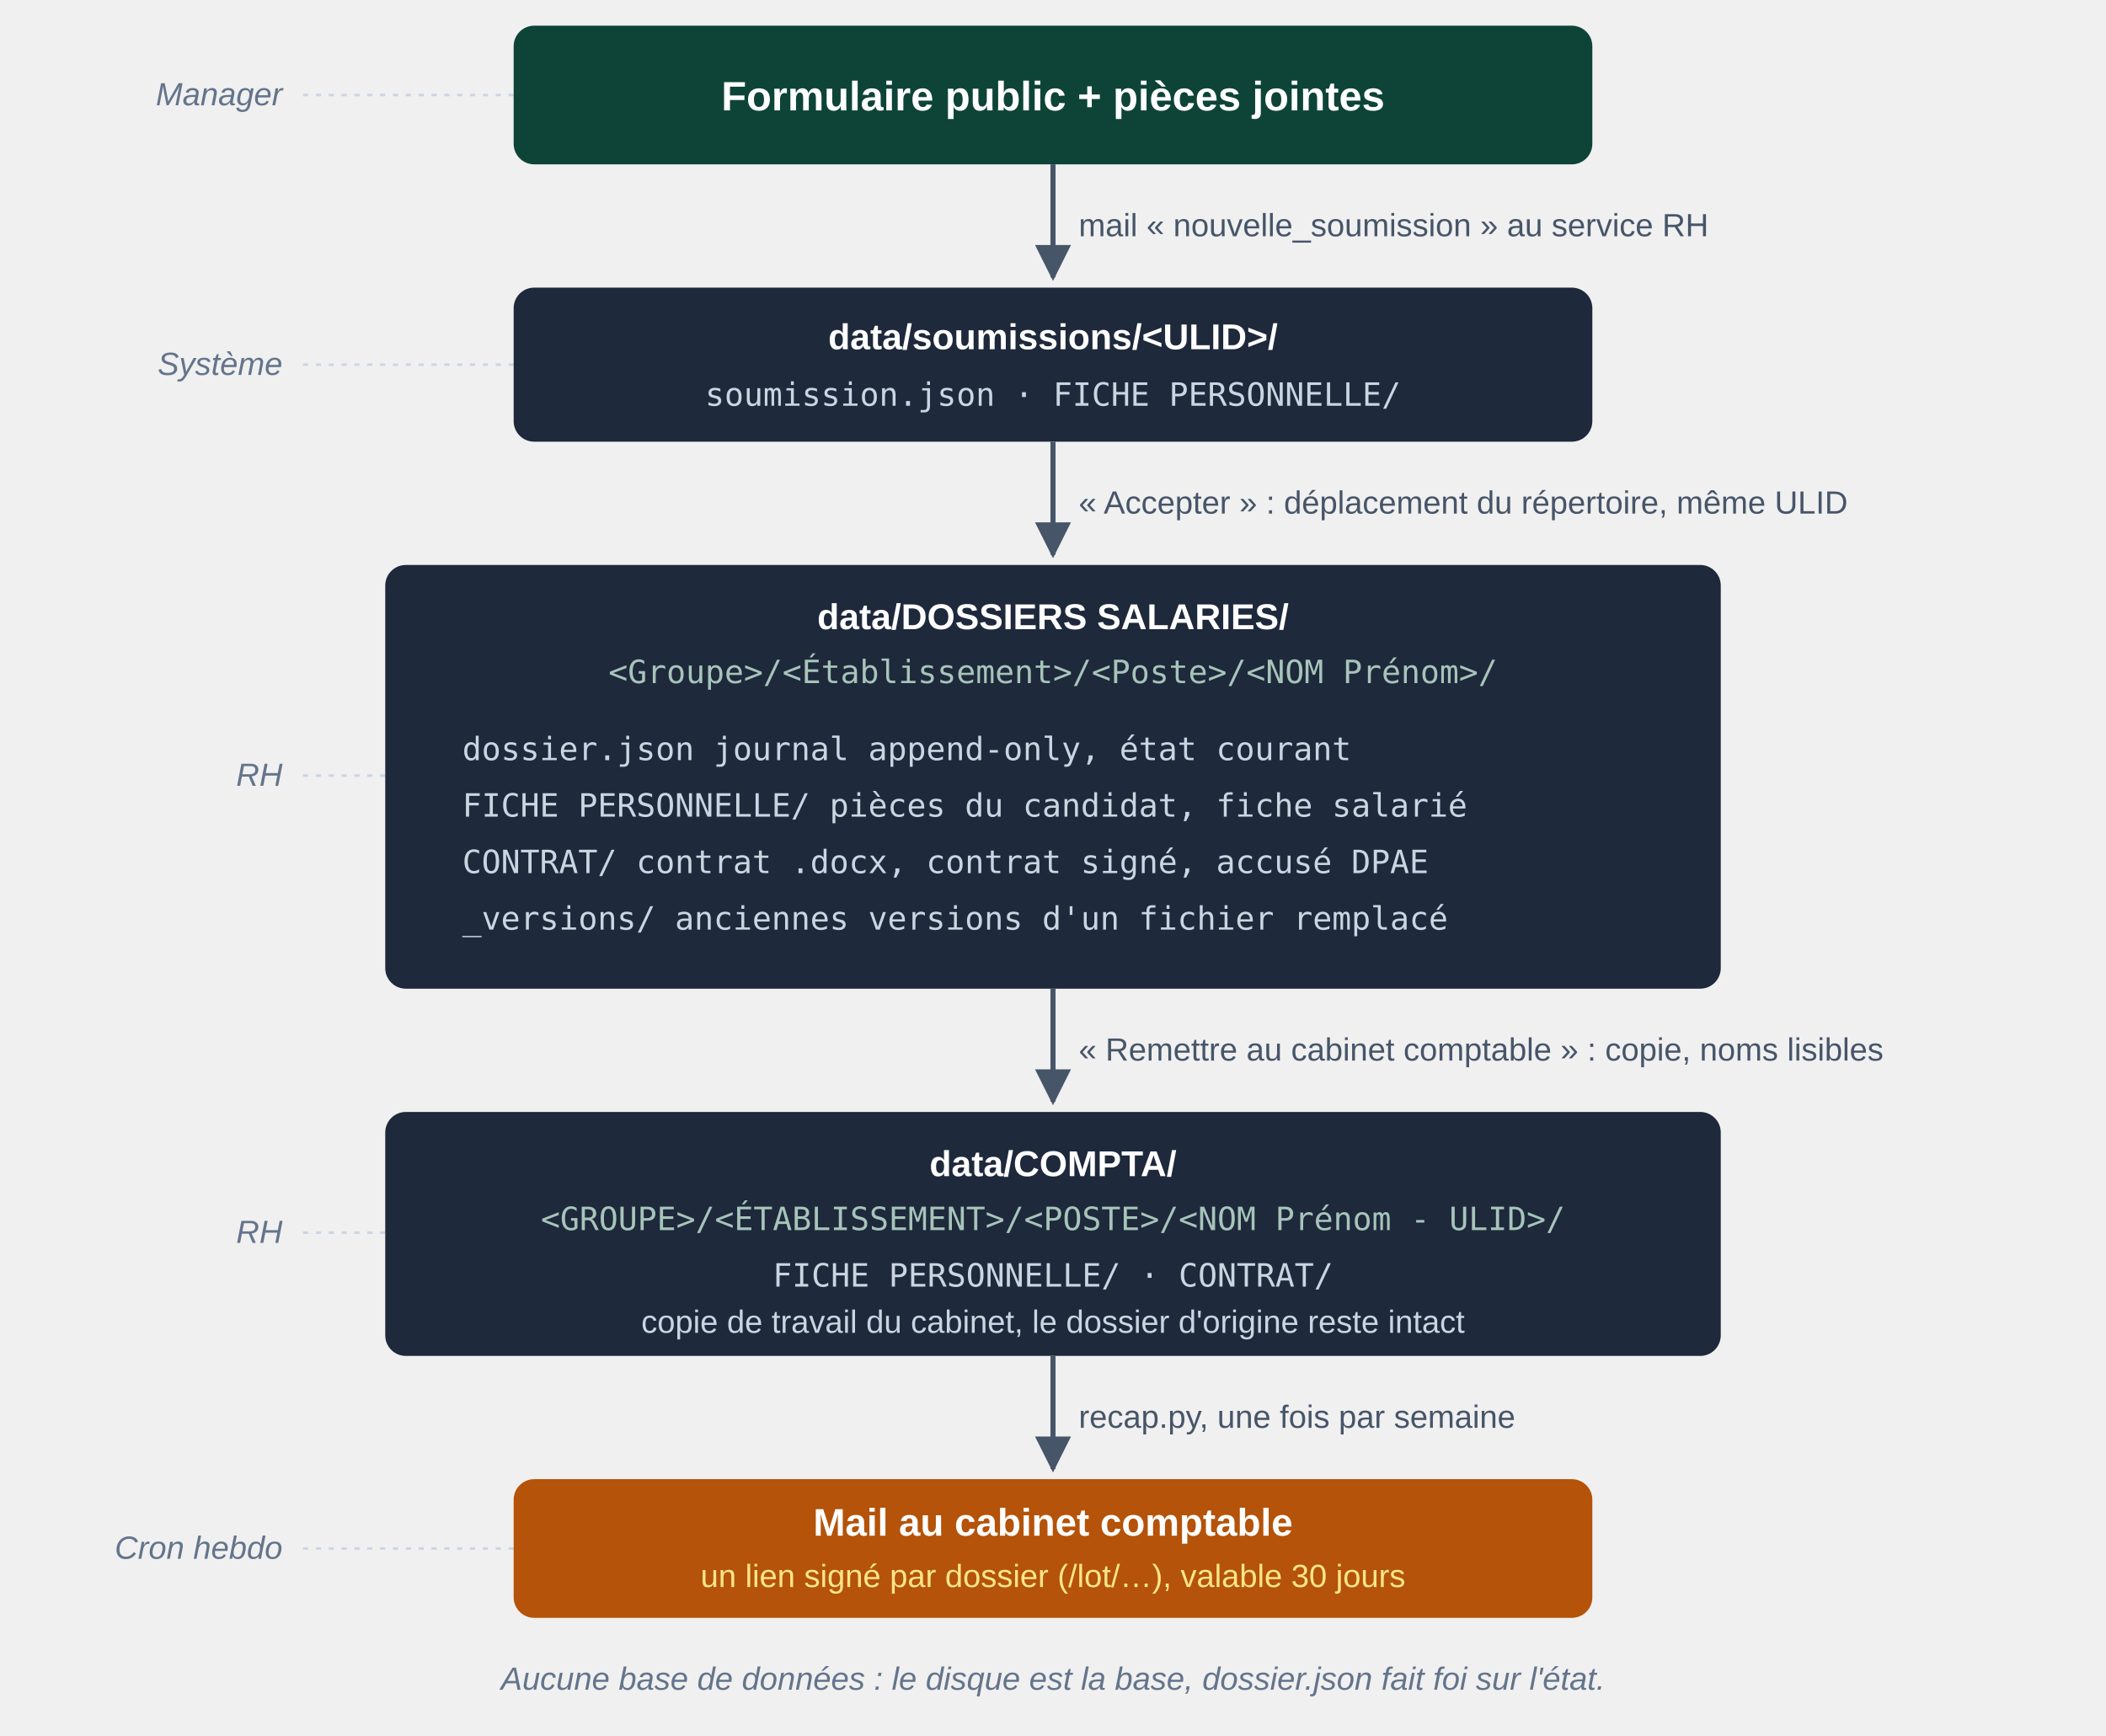
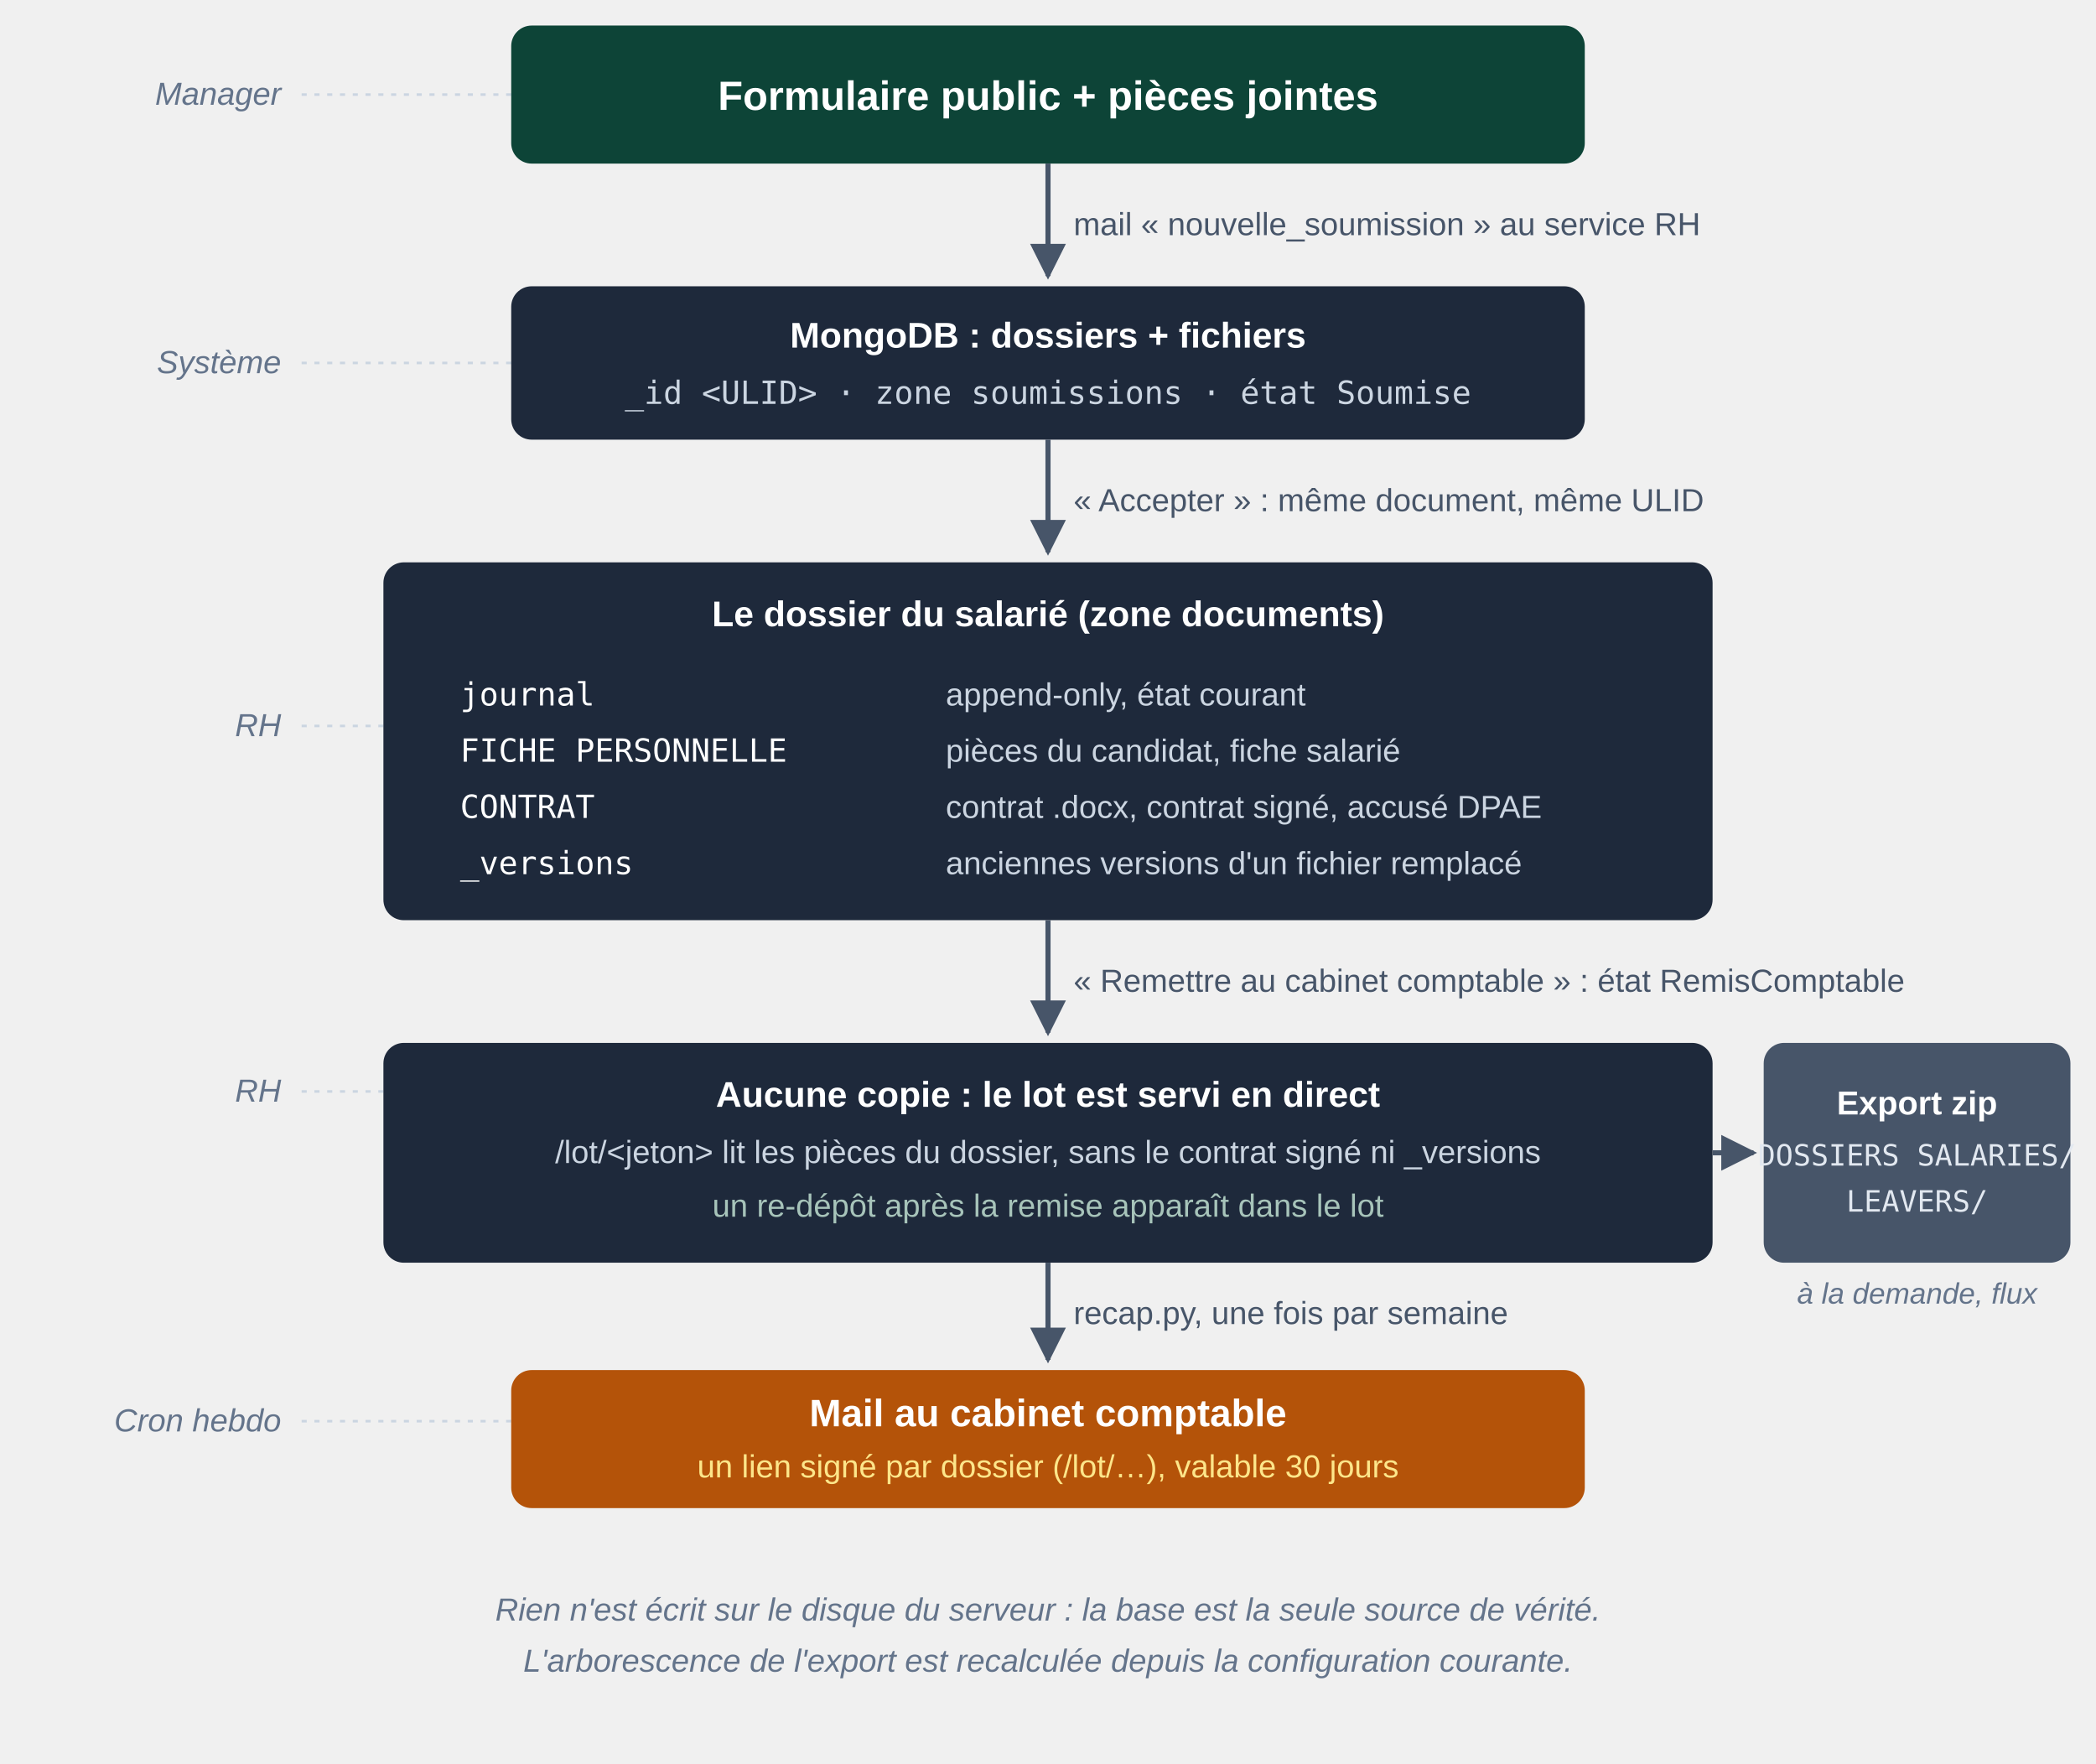
- <svg xmlns="http://www.w3.org/2000/svg" viewBox="0 0 820 676" font-family="Segoe UI, Arial, sans-serif">
+ <svg xmlns="http://www.w3.org/2000/svg" viewBox="0 0 820 690" font-family="Segoe UI, Arial, sans-serif">
  <defs>
    <marker id="a" viewBox="0 0 10 10" refX="9" refY="5" markerWidth="7" markerHeight="7" orient="auto-start-reverse">
      <path d="M0,0 L10,5 L0,10 z" fill="#475569" />
    </marker>
  </defs>
  <g font-size="12.5" fill="#64748b" font-style="italic" text-anchor="end">
    <text x="110" y="41">Manager</text>
    <text x="110" y="146">Système</text>
-     <text x="110" y="306">RH</text>
-     <text x="110" y="484">RH</text>
-     <text x="110" y="607">Cron hebdo</text>
+     <text x="110" y="288">RH</text>
+     <text x="110" y="431">RH</text>
+     <text x="110" y="560">Cron hebdo</text>
  </g>
  <g stroke="#cbd5e1" stroke-width="1" stroke-dasharray="2,3">
    <line x1="118" y1="37" x2="200" y2="37" />
    <line x1="118" y1="142" x2="200" y2="142" />
-     <line x1="118" y1="302" x2="150" y2="302" />
-     <line x1="118" y1="480" x2="150" y2="480" />
-     <line x1="118" y1="603" x2="200" y2="603" />
+     <line x1="118" y1="284" x2="150" y2="284" />
+     <line x1="118" y1="427" x2="150" y2="427" />
+     <line x1="118" y1="556" x2="200" y2="556" />
  </g>
  <rect x="200" y="10" width="420" height="54" rx="8" fill="#0d4437" />
  <text x="410" y="43" text-anchor="middle" fill="#fff" font-size="16" font-weight="600">Formulaire public + pièces jointes</text>
  <line x1="410" y1="64" x2="410" y2="108" stroke="#475569" stroke-width="2" marker-end="url(#a)" />
  <text x="420" y="92" font-size="12.5" fill="#475569">mail « nouvelle_soumission » au service RH</text>
  <rect x="200" y="112" width="420" height="60" rx="8" fill="#1e293b" />
-   <text x="410" y="136" text-anchor="middle" fill="#fff" font-size="14" font-weight="600">data/soumissions/&lt;ULID&gt;/</text>
-   <text x="410" y="158" text-anchor="middle" fill="#cbd5e1" font-size="12.5" font-family="Consolas, monospace">soumission.json · FICHE PERSONNELLE/</text>
+   <text x="410" y="136" text-anchor="middle" fill="#fff" font-size="14" font-weight="600">MongoDB : dossiers + fichiers</text>
+   <text x="410" y="158" text-anchor="middle" fill="#cbd5e1" font-size="12.5" font-family="Consolas, monospace">_id &lt;ULID&gt; · zone soumissions · état Soumise</text>
  <line x1="410" y1="172" x2="410" y2="216" stroke="#475569" stroke-width="2" marker-end="url(#a)" />
-   <text x="420" y="200" font-size="12.5" fill="#475569">« Accepter » : déplacement du répertoire, même ULID</text>
-   <rect x="150" y="220" width="520" height="165" rx="8" fill="#1e293b" />
-   <text x="410" y="245" text-anchor="middle" fill="#fff" font-size="14" font-weight="600">data/DOSSIERS SALARIES/</text>
-   <text x="410" y="266" text-anchor="middle" fill="#a7c4ba" font-size="12.5" font-family="Consolas, monospace">&lt;Groupe&gt;/&lt;Établissement&gt;/&lt;Poste&gt;/&lt;NOM Prénom&gt;/</text>
-   <g font-size="12.5" fill="#cbd5e1" font-family="Consolas, monospace">
-     <text x="180" y="296">dossier.json         journal append-only, état courant</text>
-     <text x="180" y="318">FICHE PERSONNELLE/   pièces du candidat, fiche salarié</text>
-     <text x="180" y="340">CONTRAT/             contrat .docx, contrat signé, accusé DPAE</text>
-     <text x="180" y="362">_versions/           anciennes versions d'un fichier remplacé</text>
+   <text x="420" y="200" font-size="12.5" fill="#475569">« Accepter » : même document, même ULID</text>
+   <rect x="150" y="220" width="520" height="140" rx="8" fill="#1e293b" />
+   <text x="410" y="245" text-anchor="middle" fill="#fff" font-size="14" font-weight="600">Le dossier du salarié (zone documents)</text>
+   <g font-size="12.5" fill="#fff" font-family="Consolas, monospace">
+     <text x="180" y="276">journal</text>
+     <text x="180" y="298">FICHE PERSONNELLE</text>
+     <text x="180" y="320">CONTRAT</text>
+     <text x="180" y="342">_versions</text>
  </g>
-   <line x1="410" y1="385" x2="410" y2="429" stroke="#475569" stroke-width="2" marker-end="url(#a)" />
-   <text x="420" y="413" font-size="12.5" fill="#475569">« Remettre au cabinet comptable » : copie, noms lisibles</text>
-   <rect x="150" y="433" width="520" height="95" rx="8" fill="#1e293b" />
-   <text x="410" y="458" text-anchor="middle" fill="#fff" font-size="14" font-weight="600">data/COMPTA/</text>
-   <text x="410" y="479" text-anchor="middle" fill="#a7c4ba" font-size="12.5" font-family="Consolas, monospace">&lt;GROUPE&gt;/&lt;ÉTABLISSEMENT&gt;/&lt;POSTE&gt;/&lt;NOM Prénom - ULID&gt;/</text>
-   <text x="410" y="501" text-anchor="middle" fill="#cbd5e1" font-size="12.5" font-family="Consolas, monospace">FICHE PERSONNELLE/ · CONTRAT/</text>
-   <text x="410" y="519" text-anchor="middle" fill="#cbd5e1" font-size="12.5">copie de travail du cabinet, le dossier d'origine reste intact</text>
-   <line x1="410" y1="528" x2="410" y2="572" stroke="#475569" stroke-width="2" marker-end="url(#a)" />
-   <text x="420" y="556" font-size="12.5" fill="#475569">recap.py, une fois par semaine</text>
-   <rect x="200" y="576" width="420" height="54" rx="8" fill="#b45309" />
-   <text x="410" y="598" text-anchor="middle" fill="#fff" font-size="15" font-weight="600">Mail au cabinet comptable</text>
-   <text x="410" y="618" text-anchor="middle" fill="#fde68a" font-size="12.5">un lien signé par dossier (/lot/…), valable 30 jours</text>
-   <text x="410" y="658" font-size="12.5" fill="#64748b" text-anchor="middle" font-style="italic">Aucune base de données : le disque est la base, dossier.json fait foi sur l'état.</text>
+   <g font-size="12.5" fill="#cbd5e1">
+     <text x="370" y="276">append-only, état courant</text>
+     <text x="370" y="298">pièces du candidat, fiche salarié</text>
+     <text x="370" y="320">contrat .docx, contrat signé, accusé DPAE</text>
+     <text x="370" y="342">anciennes versions d'un fichier remplacé</text>
+   </g>
+   <line x1="410" y1="360" x2="410" y2="404" stroke="#475569" stroke-width="2" marker-end="url(#a)" />
+   <text x="420" y="388" font-size="12.5" fill="#475569">« Remettre au cabinet comptable » : état RemisComptable</text>
+   <rect x="150" y="408" width="520" height="86" rx="8" fill="#1e293b" />
+   <text x="410" y="433" text-anchor="middle" fill="#fff" font-size="14" font-weight="600">Aucune copie : le lot est servi en direct</text>
+   <text x="410" y="455" text-anchor="middle" fill="#cbd5e1" font-size="12.5">/lot/&lt;jeton&gt; lit les pièces du dossier, sans le contrat signé ni _versions</text>
+   <text x="410" y="476" text-anchor="middle" fill="#a7c4ba" font-size="12.5">un re-dépôt après la remise apparaît dans le lot</text>
+   <line x1="410" y1="494" x2="410" y2="532" stroke="#475569" stroke-width="2" marker-end="url(#a)" />
+   <text x="420" y="518" font-size="12.5" fill="#475569">recap.py, une fois par semaine</text>
+   <rect x="200" y="536" width="420" height="54" rx="8" fill="#b45309" />
+   <text x="410" y="558" text-anchor="middle" fill="#fff" font-size="15" font-weight="600">Mail au cabinet comptable</text>
+   <text x="410" y="578" text-anchor="middle" fill="#fde68a" font-size="12.5">un lien signé par dossier (/lot/…), valable 30 jours</text>
+   <rect x="690" y="408" width="120" height="86" rx="8" fill="#475569" />
+   <text x="750" y="436" text-anchor="middle" fill="#fff" font-size="13" font-weight="600">Export zip</text>
+   <text x="750" y="456" text-anchor="middle" fill="#e2e8f0" font-size="11.5" font-family="Consolas, monospace">DOSSIERS SALARIES/</text>
+   <text x="750" y="474" text-anchor="middle" fill="#e2e8f0" font-size="11.5" font-family="Consolas, monospace">LEAVERS/</text>
+   <line x1="670" y1="451" x2="686" y2="451" stroke="#475569" stroke-width="2" marker-end="url(#a)" />
+   <text x="750" y="510" text-anchor="middle" font-size="11.5" fill="#64748b" font-style="italic">à la demande, flux</text>
+   <text x="410" y="634" font-size="12.5" fill="#64748b" text-anchor="middle" font-style="italic">Rien n'est écrit sur le disque du serveur : la base est la seule source de vérité.</text>
+   <text x="410" y="654" font-size="12.5" fill="#64748b" text-anchor="middle" font-style="italic">L'arborescence de l'export est recalculée depuis la configuration courante.</text>
</svg>
